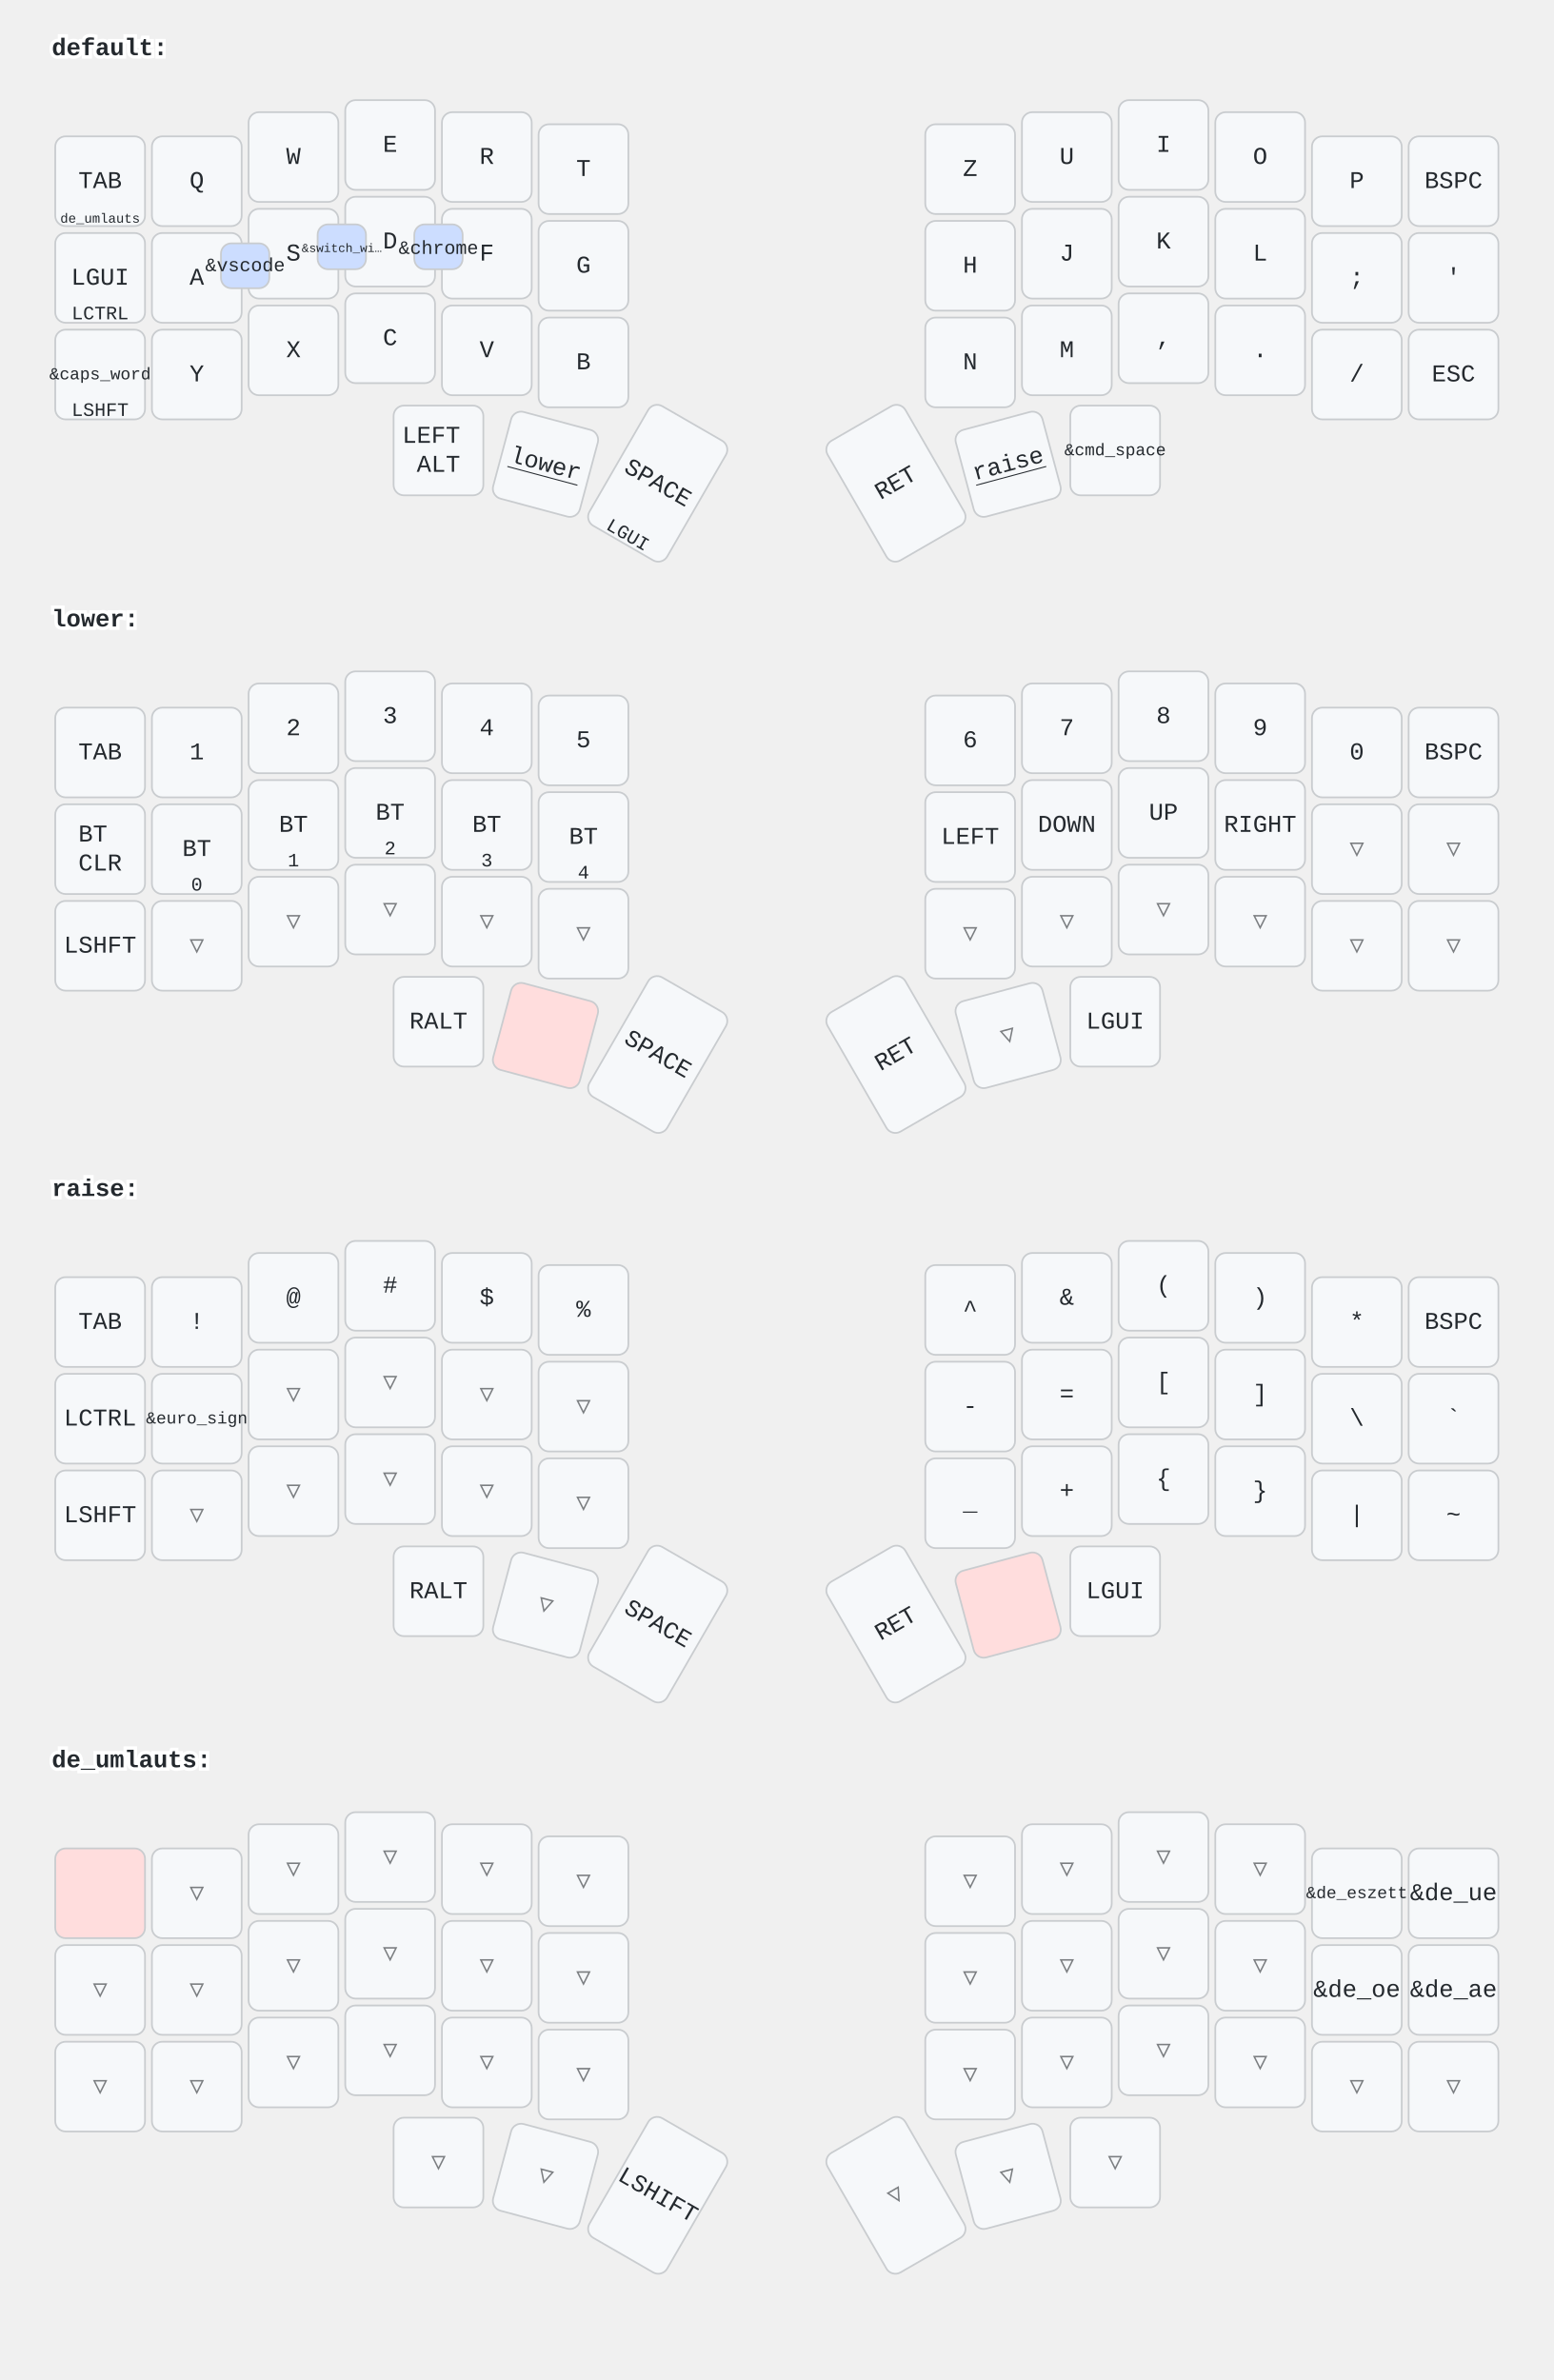
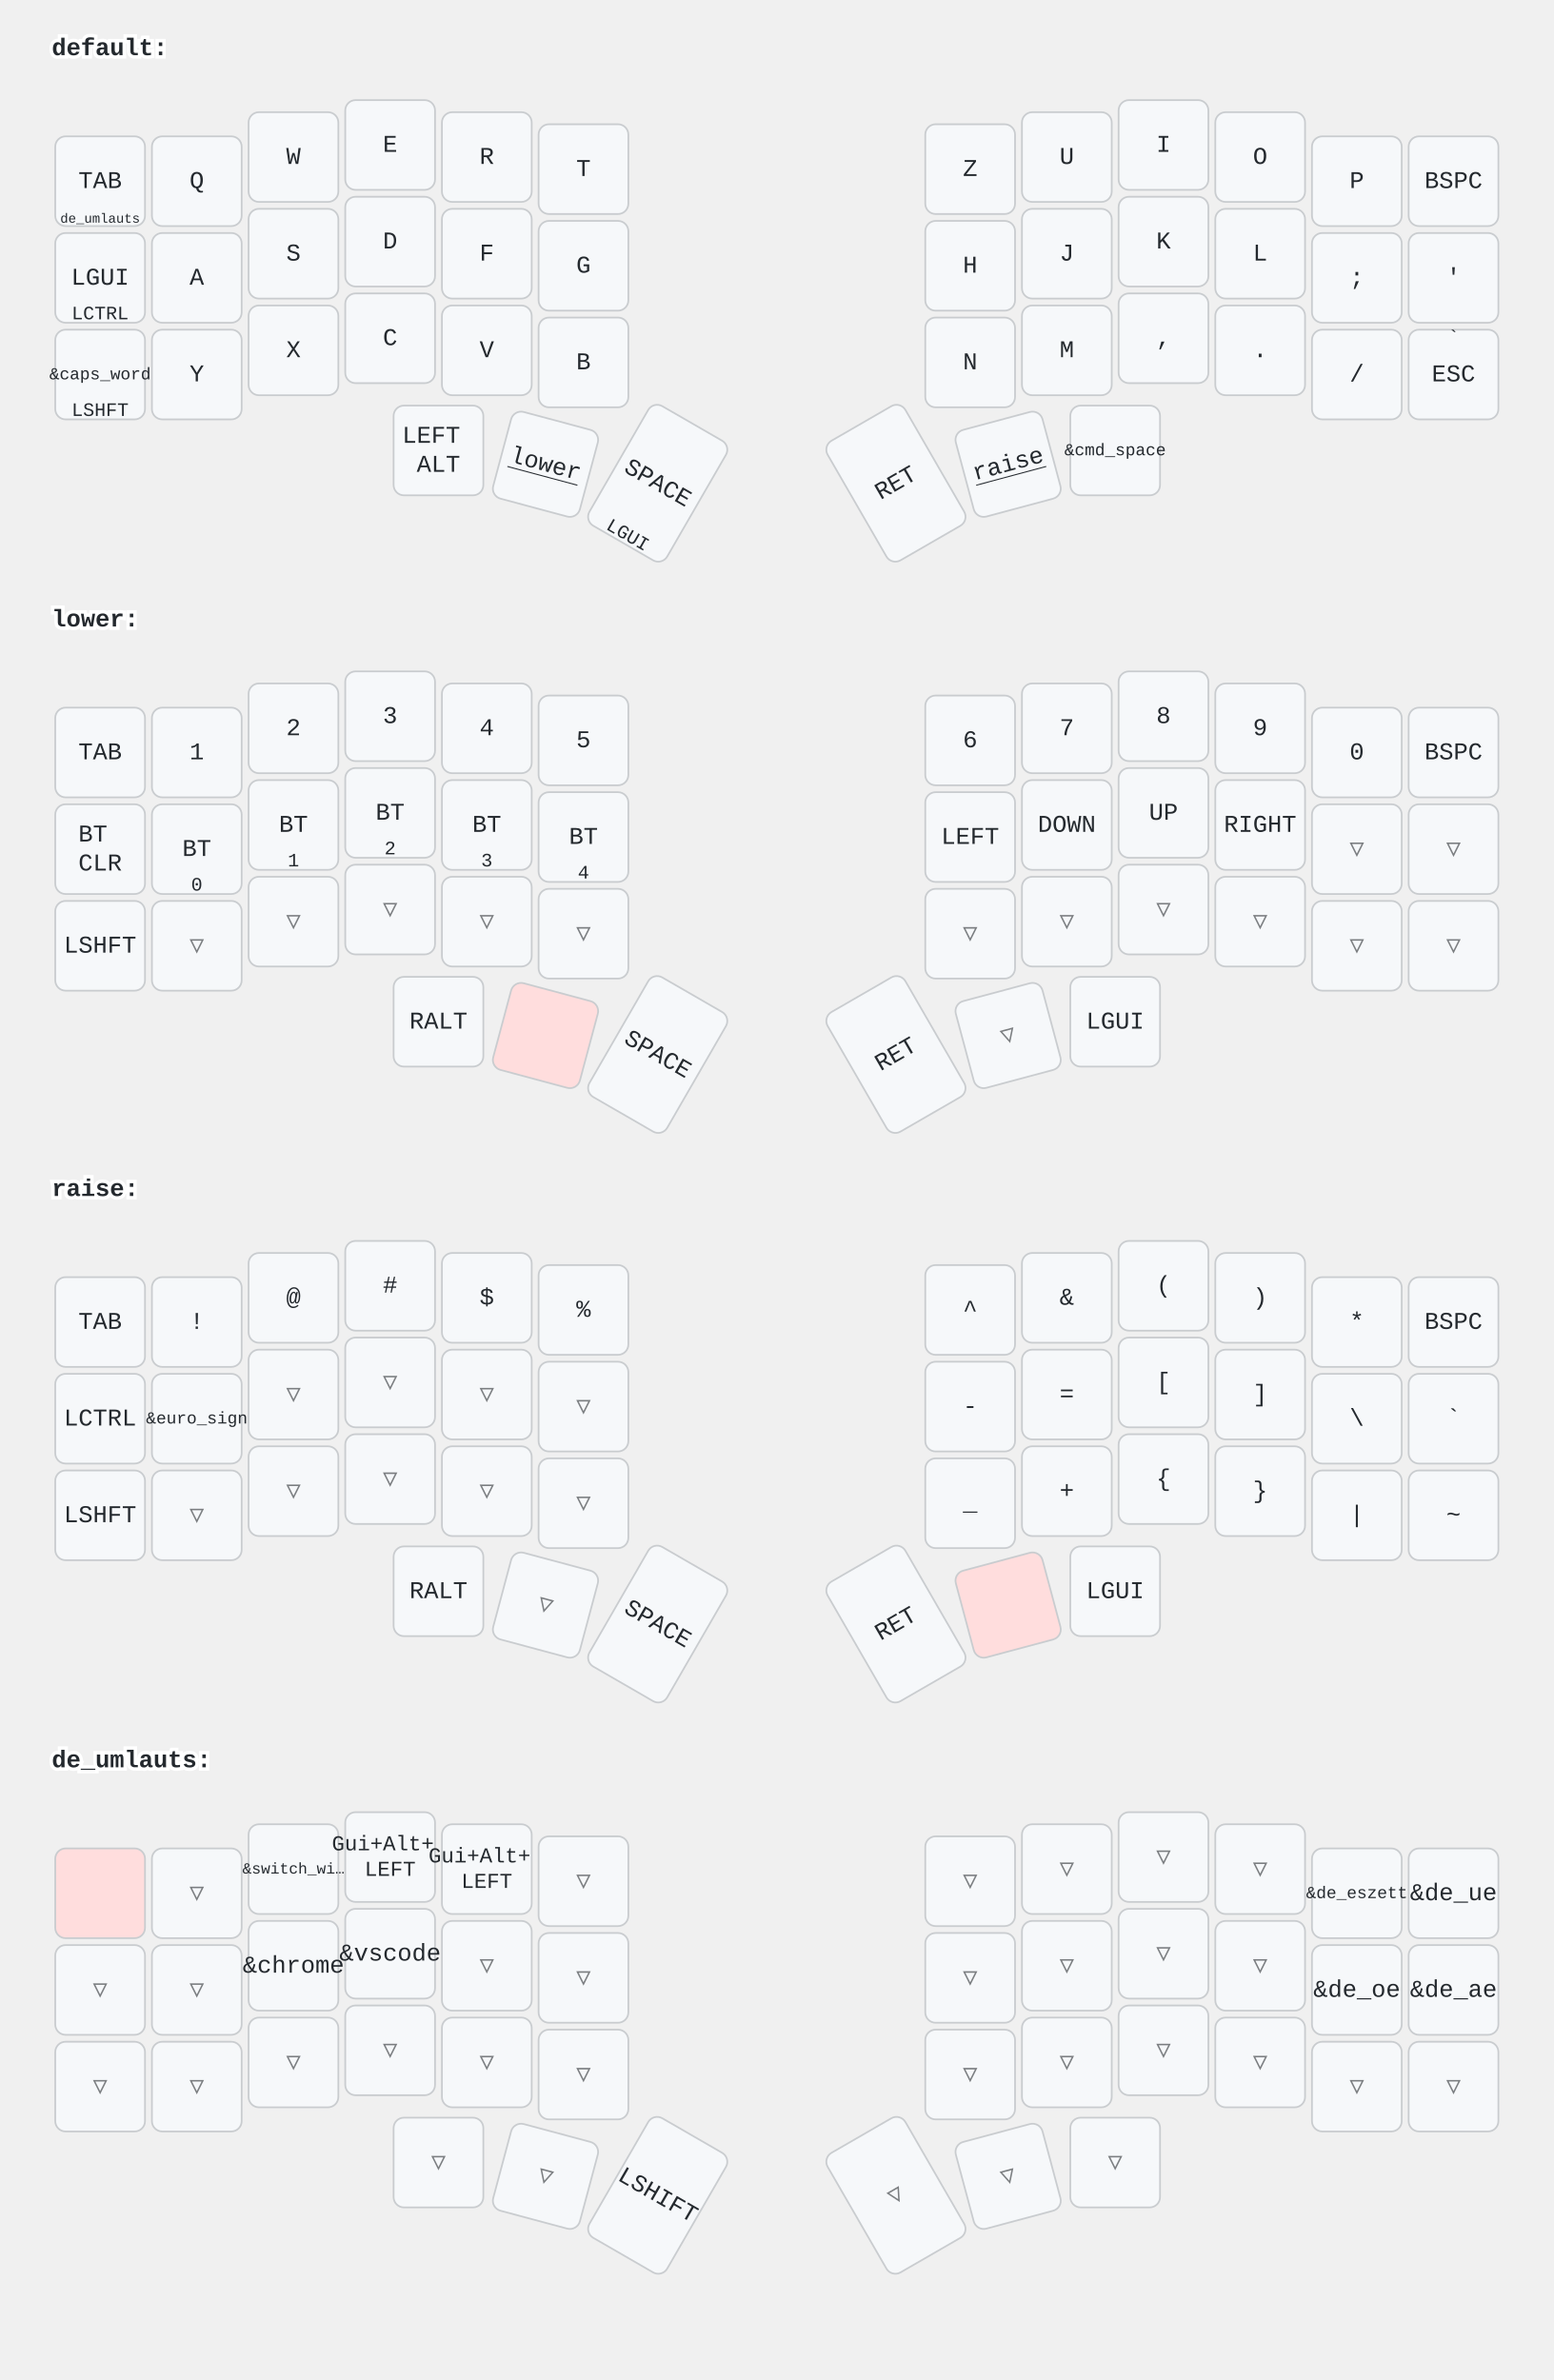
<svg xmlns="http://www.w3.org/2000/svg" width="900" height="1379" viewBox="0 0 900 1379" class="keymap">
  <style>/* inherit to force styles through use tags */
svg path {
    fill: inherit;
}

/* font and background color specifications */
svg.keymap {
    font-family: SFMono-Regular,Consolas,Liberation Mono,Menlo,monospace;
    font-size: 14px;
    font-kerning: normal;
    text-rendering: optimizeLegibility;
    fill: #24292e;
}

/* default key styling */
rect.key {
    fill: #f6f8fa;
}

rect.key, rect.combo {
    stroke: #c9cccf;
    stroke-width: 1;
}

/* default key side styling, only used is draw_key_sides is set */
rect.side {
    filter: brightness(90%);
}

/* color accent for combo boxes */
rect.combo, rect.combo-separate {
    fill: #cdf;
}

/* color accent for held keys */
rect.held, rect.combo.held {
    fill: #fdd;
}

/* color accent for ghost (optional) keys */
rect.ghost, rect.combo.ghost {
    stroke-dasharray: 4, 4;
    stroke-width: 2;
}

text {
    text-anchor: middle;
    dominant-baseline: middle;
}

/* styling for layer labels */
text.label {
    font-weight: bold;
    text-anchor: start;
    stroke: white;
    stroke-width: 4;
    paint-order: stroke;
}

/* styling for optional footer */
text.footer {
    text-anchor: end;
    dominant-baseline: auto;
    stroke: white;
    stroke-width: 4;
    paint-order: stroke;
}

/* styling for combo tap, and key hold/shifted label text */
text.combo, text.hold, text.shifted {
    font-size: 11px;
}

text.hold {
    text-anchor: middle;
    dominant-baseline: auto;
}

text.shifted {
    text-anchor: middle;
    dominant-baseline: hanging;
}

text.layer-activator {
    text-decoration: underline;
}

/* styling for hold/shifted label text in combo box */
text.combo.hold, text.combo.shifted {
    font-size: 8px;
}

/* lighter symbol for transparent keys */
text.trans {
    fill: #7b7e81;
}

/* styling for combo dendrons */
path.combo {
    stroke-width: 1;
    stroke: gray;
    fill: none;
}

/* Start Tabler Icons Cleanup */
/* cannot use height/width with glyphs */
.icon-tabler &gt; path {
    fill: inherit;
    stroke: inherit;
    stroke-width: 2;
}
/* hide tabler's default box */
.icon-tabler &gt; path[stroke="none"][fill="none"] {
    visibility: hidden;
}
/* End Tabler Icons Cleanup */
</style>
  <g transform="translate(30, 0)" class="layer-default">
    <text x="0" y="28" class="label" id="default">default:</text>
    <g transform="translate(0, 56)">
      <g transform="translate(28, 49)" class="key keypos-0">
        <rect rx="6" ry="6" x="-26" y="-26" width="52" height="52" class="key" />
        <text x="0" y="0" class="key tap">TAB</text>
        <a href="#de_umlauts">
          <text x="0" y="24" class="key hold layer-activator">
            <tspan style="font-size: 70%">de_umlauts</tspan>
          </text>
        </a>
      </g>
      <g transform="translate(84, 49)" class="key keypos-1">
        <rect rx="6" ry="6" x="-26" y="-26" width="52" height="52" class="key" />
        <text x="0" y="0" class="key tap">Q</text>
      </g>
      <g transform="translate(140, 35)" class="key keypos-2">
        <rect rx="6" ry="6" x="-26" y="-26" width="52" height="52" class="key" />
        <text x="0" y="0" class="key tap">W</text>
      </g>
      <g transform="translate(196, 28)" class="key keypos-3">
        <rect rx="6" ry="6" x="-26" y="-26" width="52" height="52" class="key" />
        <text x="0" y="0" class="key tap">E</text>
      </g>
      <g transform="translate(252, 35)" class="key keypos-4">
        <rect rx="6" ry="6" x="-26" y="-26" width="52" height="52" class="key" />
        <text x="0" y="0" class="key tap">R</text>
      </g>
      <g transform="translate(308, 42)" class="key keypos-5">
        <rect rx="6" ry="6" x="-26" y="-26" width="52" height="52" class="key" />
        <text x="0" y="0" class="key tap">T</text>
      </g>
      <g transform="translate(532, 42)" class="key keypos-6">
        <rect rx="6" ry="6" x="-26" y="-26" width="52" height="52" class="key" />
        <text x="0" y="0" class="key tap">Z</text>
      </g>
      <g transform="translate(588, 35)" class="key keypos-7">
        <rect rx="6" ry="6" x="-26" y="-26" width="52" height="52" class="key" />
        <text x="0" y="0" class="key tap">U</text>
      </g>
      <g transform="translate(644, 28)" class="key keypos-8">
        <rect rx="6" ry="6" x="-26" y="-26" width="52" height="52" class="key" />
        <text x="0" y="0" class="key tap">I</text>
      </g>
      <g transform="translate(700, 35)" class="key keypos-9">
        <rect rx="6" ry="6" x="-26" y="-26" width="52" height="52" class="key" />
        <text x="0" y="0" class="key tap">O</text>
      </g>
      <g transform="translate(756, 49)" class="key keypos-10">
        <rect rx="6" ry="6" x="-26" y="-26" width="52" height="52" class="key" />
        <text x="0" y="0" class="key tap">P</text>
      </g>
      <g transform="translate(812, 49)" class="key keypos-11">
        <rect rx="6" ry="6" x="-26" y="-26" width="52" height="52" class="key" />
        <text x="0" y="0" class="key tap">BSPC</text>
      </g>
      <g transform="translate(28, 105)" class="key keypos-12">
        <rect rx="6" ry="6" x="-26" y="-26" width="52" height="52" class="key" />
        <text x="0" y="0" class="key tap">LGUI</text>
        <text x="0" y="24" class="key hold">LCTRL</text>
      </g>
      <g transform="translate(84, 105)" class="key keypos-13">
        <rect rx="6" ry="6" x="-26" y="-26" width="52" height="52" class="key" />
        <text x="0" y="0" class="key tap">A</text>
      </g>
      <g transform="translate(140, 91)" class="key keypos-14">
        <rect rx="6" ry="6" x="-26" y="-26" width="52" height="52" class="key" />
        <text x="0" y="0" class="key tap">S</text>
      </g>
      <g transform="translate(196, 84)" class="key keypos-15">
        <rect rx="6" ry="6" x="-26" y="-26" width="52" height="52" class="key" />
        <text x="0" y="0" class="key tap">D</text>
      </g>
      <g transform="translate(252, 91)" class="key keypos-16">
        <rect rx="6" ry="6" x="-26" y="-26" width="52" height="52" class="key" />
        <text x="0" y="0" class="key tap">F</text>
      </g>
      <g transform="translate(308, 98)" class="key keypos-17">
        <rect rx="6" ry="6" x="-26" y="-26" width="52" height="52" class="key" />
        <text x="0" y="0" class="key tap">G</text>
      </g>
      <g transform="translate(532, 98)" class="key keypos-18">
        <rect rx="6" ry="6" x="-26" y="-26" width="52" height="52" class="key" />
        <text x="0" y="0" class="key tap">H</text>
      </g>
      <g transform="translate(588, 91)" class="key keypos-19">
        <rect rx="6" ry="6" x="-26" y="-26" width="52" height="52" class="key" />
        <text x="0" y="0" class="key tap">J</text>
      </g>
      <g transform="translate(644, 84)" class="key keypos-20">
        <rect rx="6" ry="6" x="-26" y="-26" width="52" height="52" class="key" />
        <text x="0" y="0" class="key tap">K</text>
      </g>
      <g transform="translate(700, 91)" class="key keypos-21">
        <rect rx="6" ry="6" x="-26" y="-26" width="52" height="52" class="key" />
        <text x="0" y="0" class="key tap">L</text>
      </g>
      <g transform="translate(756, 105)" class="key keypos-22">
        <rect rx="6" ry="6" x="-26" y="-26" width="52" height="52" class="key" />
        <text x="0" y="0" class="key tap">;</text>
      </g>
      <g transform="translate(812, 105)" class="key keypos-23">
        <rect rx="6" ry="6" x="-26" y="-26" width="52" height="52" class="key" />
        <text x="0" y="0" class="key tap">'</text>
      </g>
      <g transform="translate(28, 161)" class="key keypos-24">
        <rect rx="6" ry="6" x="-26" y="-26" width="52" height="52" class="key" />
        <text x="0" y="0" class="key tap">
          <tspan style="font-size: 70%">&amp;caps_word</tspan>
        </text>
        <text x="0" y="24" class="key hold">LSHFT</text>
      </g>
      <g transform="translate(84, 161)" class="key keypos-25">
        <rect rx="6" ry="6" x="-26" y="-26" width="52" height="52" class="key" />
        <text x="0" y="0" class="key tap">Y</text>
      </g>
      <g transform="translate(140, 147)" class="key keypos-26">
        <rect rx="6" ry="6" x="-26" y="-26" width="52" height="52" class="key" />
        <text x="0" y="0" class="key tap">X</text>
      </g>
      <g transform="translate(196, 140)" class="key keypos-27">
        <rect rx="6" ry="6" x="-26" y="-26" width="52" height="52" class="key" />
        <text x="0" y="0" class="key tap">C</text>
      </g>
      <g transform="translate(252, 147)" class="key keypos-28">
        <rect rx="6" ry="6" x="-26" y="-26" width="52" height="52" class="key" />
        <text x="0" y="0" class="key tap">V</text>
      </g>
      <g transform="translate(308, 154)" class="key keypos-29">
        <rect rx="6" ry="6" x="-26" y="-26" width="52" height="52" class="key" />
        <text x="0" y="0" class="key tap">B</text>
      </g>
      <g transform="translate(532, 154)" class="key keypos-30">
        <rect rx="6" ry="6" x="-26" y="-26" width="52" height="52" class="key" />
        <text x="0" y="0" class="key tap">N</text>
      </g>
      <g transform="translate(588, 147)" class="key keypos-31">
        <rect rx="6" ry="6" x="-26" y="-26" width="52" height="52" class="key" />
        <text x="0" y="0" class="key tap">M</text>
      </g>
      <g transform="translate(644, 140)" class="key keypos-32">
        <rect rx="6" ry="6" x="-26" y="-26" width="52" height="52" class="key" />
        <text x="0" y="0" class="key tap">,</text>
      </g>
      <g transform="translate(700, 147)" class="key keypos-33">
        <rect rx="6" ry="6" x="-26" y="-26" width="52" height="52" class="key" />
        <text x="0" y="0" class="key tap">.</text>
      </g>
      <g transform="translate(756, 161)" class="key keypos-34">
        <rect rx="6" ry="6" x="-26" y="-26" width="52" height="52" class="key" />
        <text x="0" y="0" class="key tap">/</text>
      </g>
      <g transform="translate(812, 161)" class="key keypos-35">
        <rect rx="6" ry="6" x="-26" y="-26" width="52" height="52" class="key" />
        <text x="0" y="0" class="key tap">ESC</text>
+         <text x="0" y="-24" class="key shifted">`</text>
      </g>
      <g transform="translate(224, 205)" class="key keypos-36">
        <rect rx="6" ry="6" x="-26" y="-26" width="52" height="52" class="key" />
        <text x="0" y="0" class="key tap">
          <tspan x="0" dy="-0.6em">LEFT</tspan>
          <tspan x="0" dy="1.2em">ALT</tspan>
        </text>
      </g>
      <g transform="translate(286, 213) rotate(15.0)" class="key keypos-37">
        <rect rx="6" ry="6" x="-26" y="-26" width="52" height="52" class="key" />
        <a href="#lower">
          <text x="0" y="0" class="key tap layer-activator">lower</text>
        </a>
      </g>
      <g transform="translate(351, 224) rotate(30.0)" class="key keypos-38">
        <rect rx="6" ry="6" x="-26" y="-40" width="52" height="80" class="key" />
        <text x="0" y="0" class="key tap">SPACE</text>
        <text x="0" y="38" class="key hold">LGUI</text>
      </g>
      <g transform="translate(489, 224) rotate(-30.0)" class="key keypos-39">
        <rect rx="6" ry="6" x="-26" y="-40" width="52" height="80" class="key" />
        <text x="0" y="0" class="key tap">RET</text>
      </g>
      <g transform="translate(554, 213) rotate(-15.0)" class="key keypos-40">
        <rect rx="6" ry="6" x="-26" y="-26" width="52" height="52" class="key" />
        <a href="#raise">
          <text x="0" y="0" class="key tap layer-activator">raise</text>
        </a>
      </g>
      <g transform="translate(616, 205)" class="key keypos-41">
        <rect rx="6" ry="6" x="-26" y="-26" width="52" height="52" class="key" />
        <text x="0" y="0" class="key tap">
          <tspan style="font-size: 70%">&amp;cmd_space</tspan>
-         </text>
-       </g>
-       <g class="combo combopos-0">
-         <rect rx="6" ry="6" x="98" y="85" width="28" height="26" class="combo" />
-         <text x="112" y="98" class="combo tap">&amp;vscode</text>
-       </g>
-       <g class="combo combopos-1">
-         <rect rx="6" ry="6" x="210" y="74" width="28" height="26" class="combo" />
-         <text x="224" y="88" class="combo tap">&amp;chrome</text>
-       </g>
-       <g class="combo combopos-2">
-         <rect rx="6" ry="6" x="154" y="74" width="28" height="26" class="combo" />
-         <text x="168" y="88" class="combo tap">
-           <tspan style="font-size: 64%">&amp;switch_wi…</tspan>
        </text>
      </g>
    </g>
  </g>
  <g transform="translate(30, 331)" class="layer-lower">
    <text x="0" y="28" class="label" id="lower">lower:</text>
    <g transform="translate(0, 56)">
      <g transform="translate(28, 49)" class="key keypos-0">
        <rect rx="6" ry="6" x="-26" y="-26" width="52" height="52" class="key" />
        <text x="0" y="0" class="key tap">TAB</text>
      </g>
      <g transform="translate(84, 49)" class="key keypos-1">
        <rect rx="6" ry="6" x="-26" y="-26" width="52" height="52" class="key" />
        <text x="0" y="0" class="key tap">1</text>
      </g>
      <g transform="translate(140, 35)" class="key keypos-2">
        <rect rx="6" ry="6" x="-26" y="-26" width="52" height="52" class="key" />
        <text x="0" y="0" class="key tap">2</text>
      </g>
      <g transform="translate(196, 28)" class="key keypos-3">
        <rect rx="6" ry="6" x="-26" y="-26" width="52" height="52" class="key" />
        <text x="0" y="0" class="key tap">3</text>
      </g>
      <g transform="translate(252, 35)" class="key keypos-4">
        <rect rx="6" ry="6" x="-26" y="-26" width="52" height="52" class="key" />
        <text x="0" y="0" class="key tap">4</text>
      </g>
      <g transform="translate(308, 42)" class="key keypos-5">
        <rect rx="6" ry="6" x="-26" y="-26" width="52" height="52" class="key" />
        <text x="0" y="0" class="key tap">5</text>
      </g>
      <g transform="translate(532, 42)" class="key keypos-6">
        <rect rx="6" ry="6" x="-26" y="-26" width="52" height="52" class="key" />
        <text x="0" y="0" class="key tap">6</text>
      </g>
      <g transform="translate(588, 35)" class="key keypos-7">
        <rect rx="6" ry="6" x="-26" y="-26" width="52" height="52" class="key" />
        <text x="0" y="0" class="key tap">7</text>
      </g>
      <g transform="translate(644, 28)" class="key keypos-8">
        <rect rx="6" ry="6" x="-26" y="-26" width="52" height="52" class="key" />
        <text x="0" y="0" class="key tap">8</text>
      </g>
      <g transform="translate(700, 35)" class="key keypos-9">
        <rect rx="6" ry="6" x="-26" y="-26" width="52" height="52" class="key" />
        <text x="0" y="0" class="key tap">9</text>
      </g>
      <g transform="translate(756, 49)" class="key keypos-10">
        <rect rx="6" ry="6" x="-26" y="-26" width="52" height="52" class="key" />
        <text x="0" y="0" class="key tap">0</text>
      </g>
      <g transform="translate(812, 49)" class="key keypos-11">
        <rect rx="6" ry="6" x="-26" y="-26" width="52" height="52" class="key" />
        <text x="0" y="0" class="key tap">BSPC</text>
      </g>
      <g transform="translate(28, 105)" class="key keypos-12">
        <rect rx="6" ry="6" x="-26" y="-26" width="52" height="52" class="key" />
        <text x="0" y="0" class="key tap">
          <tspan x="0" dy="-0.6em">BT</tspan>
          <tspan x="0" dy="1.2em">CLR</tspan>
        </text>
      </g>
      <g transform="translate(84, 105)" class="key keypos-13">
        <rect rx="6" ry="6" x="-26" y="-26" width="52" height="52" class="key" />
        <text x="0" y="0" class="key tap">BT</text>
        <text x="0" y="24" class="key hold">0</text>
      </g>
      <g transform="translate(140, 91)" class="key keypos-14">
        <rect rx="6" ry="6" x="-26" y="-26" width="52" height="52" class="key" />
        <text x="0" y="0" class="key tap">BT</text>
        <text x="0" y="24" class="key hold">1</text>
      </g>
      <g transform="translate(196, 84)" class="key keypos-15">
        <rect rx="6" ry="6" x="-26" y="-26" width="52" height="52" class="key" />
        <text x="0" y="0" class="key tap">BT</text>
        <text x="0" y="24" class="key hold">2</text>
      </g>
      <g transform="translate(252, 91)" class="key keypos-16">
        <rect rx="6" ry="6" x="-26" y="-26" width="52" height="52" class="key" />
        <text x="0" y="0" class="key tap">BT</text>
        <text x="0" y="24" class="key hold">3</text>
      </g>
      <g transform="translate(308, 98)" class="key keypos-17">
        <rect rx="6" ry="6" x="-26" y="-26" width="52" height="52" class="key" />
        <text x="0" y="0" class="key tap">BT</text>
        <text x="0" y="24" class="key hold">4</text>
      </g>
      <g transform="translate(532, 98)" class="key keypos-18">
        <rect rx="6" ry="6" x="-26" y="-26" width="52" height="52" class="key" />
        <text x="0" y="0" class="key tap">LEFT</text>
      </g>
      <g transform="translate(588, 91)" class="key keypos-19">
        <rect rx="6" ry="6" x="-26" y="-26" width="52" height="52" class="key" />
        <text x="0" y="0" class="key tap">DOWN</text>
      </g>
      <g transform="translate(644, 84)" class="key keypos-20">
        <rect rx="6" ry="6" x="-26" y="-26" width="52" height="52" class="key" />
        <text x="0" y="0" class="key tap">UP</text>
      </g>
      <g transform="translate(700, 91)" class="key keypos-21">
        <rect rx="6" ry="6" x="-26" y="-26" width="52" height="52" class="key" />
        <text x="0" y="0" class="key tap">RIGHT</text>
      </g>
      <g transform="translate(756, 105)" class="key trans keypos-22">
        <rect rx="6" ry="6" x="-26" y="-26" width="52" height="52" class="key trans" />
        <text x="0" y="0" class="key trans tap">▽</text>
      </g>
      <g transform="translate(812, 105)" class="key trans keypos-23">
        <rect rx="6" ry="6" x="-26" y="-26" width="52" height="52" class="key trans" />
        <text x="0" y="0" class="key trans tap">▽</text>
      </g>
      <g transform="translate(28, 161)" class="key keypos-24">
        <rect rx="6" ry="6" x="-26" y="-26" width="52" height="52" class="key" />
        <text x="0" y="0" class="key tap">LSHFT</text>
      </g>
      <g transform="translate(84, 161)" class="key trans keypos-25">
        <rect rx="6" ry="6" x="-26" y="-26" width="52" height="52" class="key trans" />
        <text x="0" y="0" class="key trans tap">▽</text>
      </g>
      <g transform="translate(140, 147)" class="key trans keypos-26">
        <rect rx="6" ry="6" x="-26" y="-26" width="52" height="52" class="key trans" />
        <text x="0" y="0" class="key trans tap">▽</text>
      </g>
      <g transform="translate(196, 140)" class="key trans keypos-27">
        <rect rx="6" ry="6" x="-26" y="-26" width="52" height="52" class="key trans" />
        <text x="0" y="0" class="key trans tap">▽</text>
      </g>
      <g transform="translate(252, 147)" class="key trans keypos-28">
        <rect rx="6" ry="6" x="-26" y="-26" width="52" height="52" class="key trans" />
        <text x="0" y="0" class="key trans tap">▽</text>
      </g>
      <g transform="translate(308, 154)" class="key trans keypos-29">
        <rect rx="6" ry="6" x="-26" y="-26" width="52" height="52" class="key trans" />
        <text x="0" y="0" class="key trans tap">▽</text>
      </g>
      <g transform="translate(532, 154)" class="key trans keypos-30">
        <rect rx="6" ry="6" x="-26" y="-26" width="52" height="52" class="key trans" />
        <text x="0" y="0" class="key trans tap">▽</text>
      </g>
      <g transform="translate(588, 147)" class="key trans keypos-31">
        <rect rx="6" ry="6" x="-26" y="-26" width="52" height="52" class="key trans" />
        <text x="0" y="0" class="key trans tap">▽</text>
      </g>
      <g transform="translate(644, 140)" class="key trans keypos-32">
        <rect rx="6" ry="6" x="-26" y="-26" width="52" height="52" class="key trans" />
        <text x="0" y="0" class="key trans tap">▽</text>
      </g>
      <g transform="translate(700, 147)" class="key trans keypos-33">
        <rect rx="6" ry="6" x="-26" y="-26" width="52" height="52" class="key trans" />
        <text x="0" y="0" class="key trans tap">▽</text>
      </g>
      <g transform="translate(756, 161)" class="key trans keypos-34">
        <rect rx="6" ry="6" x="-26" y="-26" width="52" height="52" class="key trans" />
        <text x="0" y="0" class="key trans tap">▽</text>
      </g>
      <g transform="translate(812, 161)" class="key trans keypos-35">
        <rect rx="6" ry="6" x="-26" y="-26" width="52" height="52" class="key trans" />
        <text x="0" y="0" class="key trans tap">▽</text>
      </g>
      <g transform="translate(224, 205)" class="key keypos-36">
        <rect rx="6" ry="6" x="-26" y="-26" width="52" height="52" class="key" />
        <text x="0" y="0" class="key tap">RALT</text>
      </g>
      <g transform="translate(286, 213) rotate(15.0)" class="key held keypos-37">
        <rect rx="6" ry="6" x="-26" y="-26" width="52" height="52" class="key held" />
      </g>
      <g transform="translate(351, 224) rotate(30.0)" class="key keypos-38">
        <rect rx="6" ry="6" x="-26" y="-40" width="52" height="80" class="key" />
        <text x="0" y="0" class="key tap">SPACE</text>
      </g>
      <g transform="translate(489, 224) rotate(-30.0)" class="key keypos-39">
        <rect rx="6" ry="6" x="-26" y="-40" width="52" height="80" class="key" />
        <text x="0" y="0" class="key tap">RET</text>
      </g>
      <g transform="translate(554, 213) rotate(-15.0)" class="key trans keypos-40">
        <rect rx="6" ry="6" x="-26" y="-26" width="52" height="52" class="key trans" />
        <text x="0" y="0" class="key trans tap">▽</text>
      </g>
      <g transform="translate(616, 205)" class="key keypos-41">
        <rect rx="6" ry="6" x="-26" y="-26" width="52" height="52" class="key" />
        <text x="0" y="0" class="key tap">LGUI</text>
      </g>
    </g>
  </g>
  <g transform="translate(30, 661)" class="layer-raise">
    <text x="0" y="28" class="label" id="raise">raise:</text>
    <g transform="translate(0, 56)">
      <g transform="translate(28, 49)" class="key keypos-0">
        <rect rx="6" ry="6" x="-26" y="-26" width="52" height="52" class="key" />
        <text x="0" y="0" class="key tap">TAB</text>
      </g>
      <g transform="translate(84, 49)" class="key keypos-1">
        <rect rx="6" ry="6" x="-26" y="-26" width="52" height="52" class="key" />
        <text x="0" y="0" class="key tap">!</text>
      </g>
      <g transform="translate(140, 35)" class="key keypos-2">
        <rect rx="6" ry="6" x="-26" y="-26" width="52" height="52" class="key" />
        <text x="0" y="0" class="key tap">@</text>
      </g>
      <g transform="translate(196, 28)" class="key keypos-3">
        <rect rx="6" ry="6" x="-26" y="-26" width="52" height="52" class="key" />
        <text x="0" y="0" class="key tap">#</text>
      </g>
      <g transform="translate(252, 35)" class="key keypos-4">
        <rect rx="6" ry="6" x="-26" y="-26" width="52" height="52" class="key" />
        <text x="0" y="0" class="key tap">$</text>
      </g>
      <g transform="translate(308, 42)" class="key keypos-5">
        <rect rx="6" ry="6" x="-26" y="-26" width="52" height="52" class="key" />
        <text x="0" y="0" class="key tap">%</text>
      </g>
      <g transform="translate(532, 42)" class="key keypos-6">
        <rect rx="6" ry="6" x="-26" y="-26" width="52" height="52" class="key" />
        <text x="0" y="0" class="key tap">^</text>
      </g>
      <g transform="translate(588, 35)" class="key keypos-7">
        <rect rx="6" ry="6" x="-26" y="-26" width="52" height="52" class="key" />
        <text x="0" y="0" class="key tap">&amp;</text>
      </g>
      <g transform="translate(644, 28)" class="key keypos-8">
        <rect rx="6" ry="6" x="-26" y="-26" width="52" height="52" class="key" />
        <text x="0" y="0" class="key tap">(</text>
      </g>
      <g transform="translate(700, 35)" class="key keypos-9">
        <rect rx="6" ry="6" x="-26" y="-26" width="52" height="52" class="key" />
        <text x="0" y="0" class="key tap">)</text>
      </g>
      <g transform="translate(756, 49)" class="key keypos-10">
        <rect rx="6" ry="6" x="-26" y="-26" width="52" height="52" class="key" />
        <text x="0" y="0" class="key tap">*</text>
      </g>
      <g transform="translate(812, 49)" class="key keypos-11">
        <rect rx="6" ry="6" x="-26" y="-26" width="52" height="52" class="key" />
        <text x="0" y="0" class="key tap">BSPC</text>
      </g>
      <g transform="translate(28, 105)" class="key keypos-12">
        <rect rx="6" ry="6" x="-26" y="-26" width="52" height="52" class="key" />
        <text x="0" y="0" class="key tap">LCTRL</text>
      </g>
      <g transform="translate(84, 105)" class="key keypos-13">
        <rect rx="6" ry="6" x="-26" y="-26" width="52" height="52" class="key" />
        <text x="0" y="0" class="key tap">
          <tspan style="font-size: 70%">&amp;euro_sign</tspan>
        </text>
      </g>
      <g transform="translate(140, 91)" class="key trans keypos-14">
        <rect rx="6" ry="6" x="-26" y="-26" width="52" height="52" class="key trans" />
        <text x="0" y="0" class="key trans tap">▽</text>
      </g>
      <g transform="translate(196, 84)" class="key trans keypos-15">
        <rect rx="6" ry="6" x="-26" y="-26" width="52" height="52" class="key trans" />
        <text x="0" y="0" class="key trans tap">▽</text>
      </g>
      <g transform="translate(252, 91)" class="key trans keypos-16">
        <rect rx="6" ry="6" x="-26" y="-26" width="52" height="52" class="key trans" />
        <text x="0" y="0" class="key trans tap">▽</text>
      </g>
      <g transform="translate(308, 98)" class="key trans keypos-17">
        <rect rx="6" ry="6" x="-26" y="-26" width="52" height="52" class="key trans" />
        <text x="0" y="0" class="key trans tap">▽</text>
      </g>
      <g transform="translate(532, 98)" class="key keypos-18">
        <rect rx="6" ry="6" x="-26" y="-26" width="52" height="52" class="key" />
        <text x="0" y="0" class="key tap">-</text>
      </g>
      <g transform="translate(588, 91)" class="key keypos-19">
        <rect rx="6" ry="6" x="-26" y="-26" width="52" height="52" class="key" />
        <text x="0" y="0" class="key tap">=</text>
      </g>
      <g transform="translate(644, 84)" class="key keypos-20">
        <rect rx="6" ry="6" x="-26" y="-26" width="52" height="52" class="key" />
        <text x="0" y="0" class="key tap">[</text>
      </g>
      <g transform="translate(700, 91)" class="key keypos-21">
        <rect rx="6" ry="6" x="-26" y="-26" width="52" height="52" class="key" />
        <text x="0" y="0" class="key tap">]</text>
      </g>
      <g transform="translate(756, 105)" class="key keypos-22">
        <rect rx="6" ry="6" x="-26" y="-26" width="52" height="52" class="key" />
        <text x="0" y="0" class="key tap">\</text>
      </g>
      <g transform="translate(812, 105)" class="key keypos-23">
        <rect rx="6" ry="6" x="-26" y="-26" width="52" height="52" class="key" />
        <text x="0" y="0" class="key tap">`</text>
      </g>
      <g transform="translate(28, 161)" class="key keypos-24">
        <rect rx="6" ry="6" x="-26" y="-26" width="52" height="52" class="key" />
        <text x="0" y="0" class="key tap">LSHFT</text>
      </g>
      <g transform="translate(84, 161)" class="key trans keypos-25">
        <rect rx="6" ry="6" x="-26" y="-26" width="52" height="52" class="key trans" />
        <text x="0" y="0" class="key trans tap">▽</text>
      </g>
      <g transform="translate(140, 147)" class="key trans keypos-26">
        <rect rx="6" ry="6" x="-26" y="-26" width="52" height="52" class="key trans" />
        <text x="0" y="0" class="key trans tap">▽</text>
      </g>
      <g transform="translate(196, 140)" class="key trans keypos-27">
        <rect rx="6" ry="6" x="-26" y="-26" width="52" height="52" class="key trans" />
        <text x="0" y="0" class="key trans tap">▽</text>
      </g>
      <g transform="translate(252, 147)" class="key trans keypos-28">
        <rect rx="6" ry="6" x="-26" y="-26" width="52" height="52" class="key trans" />
        <text x="0" y="0" class="key trans tap">▽</text>
      </g>
      <g transform="translate(308, 154)" class="key trans keypos-29">
        <rect rx="6" ry="6" x="-26" y="-26" width="52" height="52" class="key trans" />
        <text x="0" y="0" class="key trans tap">▽</text>
      </g>
      <g transform="translate(532, 154)" class="key keypos-30">
        <rect rx="6" ry="6" x="-26" y="-26" width="52" height="52" class="key" />
        <text x="0" y="0" class="key tap">_</text>
      </g>
      <g transform="translate(588, 147)" class="key keypos-31">
        <rect rx="6" ry="6" x="-26" y="-26" width="52" height="52" class="key" />
        <text x="0" y="0" class="key tap">+</text>
      </g>
      <g transform="translate(644, 140)" class="key keypos-32">
        <rect rx="6" ry="6" x="-26" y="-26" width="52" height="52" class="key" />
        <text x="0" y="0" class="key tap">{</text>
      </g>
      <g transform="translate(700, 147)" class="key keypos-33">
        <rect rx="6" ry="6" x="-26" y="-26" width="52" height="52" class="key" />
        <text x="0" y="0" class="key tap">}</text>
      </g>
      <g transform="translate(756, 161)" class="key keypos-34">
        <rect rx="6" ry="6" x="-26" y="-26" width="52" height="52" class="key" />
        <text x="0" y="0" class="key tap">|</text>
      </g>
      <g transform="translate(812, 161)" class="key keypos-35">
        <rect rx="6" ry="6" x="-26" y="-26" width="52" height="52" class="key" />
        <text x="0" y="0" class="key tap">~</text>
      </g>
      <g transform="translate(224, 205)" class="key keypos-36">
        <rect rx="6" ry="6" x="-26" y="-26" width="52" height="52" class="key" />
        <text x="0" y="0" class="key tap">RALT</text>
      </g>
      <g transform="translate(286, 213) rotate(15.0)" class="key trans keypos-37">
        <rect rx="6" ry="6" x="-26" y="-26" width="52" height="52" class="key trans" />
        <text x="0" y="0" class="key trans tap">▽</text>
      </g>
      <g transform="translate(351, 224) rotate(30.0)" class="key keypos-38">
        <rect rx="6" ry="6" x="-26" y="-40" width="52" height="80" class="key" />
        <text x="0" y="0" class="key tap">SPACE</text>
      </g>
      <g transform="translate(489, 224) rotate(-30.0)" class="key keypos-39">
        <rect rx="6" ry="6" x="-26" y="-40" width="52" height="80" class="key" />
        <text x="0" y="0" class="key tap">RET</text>
      </g>
      <g transform="translate(554, 213) rotate(-15.0)" class="key held keypos-40">
        <rect rx="6" ry="6" x="-26" y="-26" width="52" height="52" class="key held" />
      </g>
      <g transform="translate(616, 205)" class="key keypos-41">
        <rect rx="6" ry="6" x="-26" y="-26" width="52" height="52" class="key" />
        <text x="0" y="0" class="key tap">LGUI</text>
      </g>
    </g>
  </g>
  <g transform="translate(30, 992)" class="layer-de_umlauts">
    <text x="0" y="28" class="label" id="de_umlauts">de_umlauts:</text>
    <g transform="translate(0, 56)">
      <g transform="translate(28, 49)" class="key held keypos-0">
        <rect rx="6" ry="6" x="-26" y="-26" width="52" height="52" class="key held" />
      </g>
      <g transform="translate(84, 49)" class="key trans keypos-1">
        <rect rx="6" ry="6" x="-26" y="-26" width="52" height="52" class="key trans" />
        <text x="0" y="0" class="key trans tap">▽</text>
      </g>
-       <g transform="translate(140, 35)" class="key trans keypos-2">
-         <rect rx="6" ry="6" x="-26" y="-26" width="52" height="52" class="key trans" />
-         <text x="0" y="0" class="key trans tap">▽</text>
-       </g>
-       <g transform="translate(196, 28)" class="key trans keypos-3">
-         <rect rx="6" ry="6" x="-26" y="-26" width="52" height="52" class="key trans" />
-         <text x="0" y="0" class="key trans tap">▽</text>
-       </g>
-       <g transform="translate(252, 35)" class="key trans keypos-4">
-         <rect rx="6" ry="6" x="-26" y="-26" width="52" height="52" class="key trans" />
-         <text x="0" y="0" class="key trans tap">▽</text>
+       <g transform="translate(140, 35)" class="key keypos-2">
+         <rect rx="6" ry="6" x="-26" y="-26" width="52" height="52" class="key" />
+         <text x="0" y="0" class="key tap">
+           <tspan style="font-size: 64%">&amp;switch_wi…</tspan>
+         </text>
+       </g>
+       <g transform="translate(196, 28)" class="key keypos-3">
+         <rect rx="6" ry="6" x="-26" y="-26" width="52" height="52" class="key" />
+         <text x="0" y="0" class="key tap">
+           <tspan x="0" dy="-0.6em" style="font-size: 88%">Gui+Alt+</tspan>
+           <tspan x="0" dy="1.2em" style="font-size: 88%">LEFT</tspan>
+         </text>
+       </g>
+       <g transform="translate(252, 35)" class="key keypos-4">
+         <rect rx="6" ry="6" x="-26" y="-26" width="52" height="52" class="key" />
+         <text x="0" y="0" class="key tap">
+           <tspan x="0" dy="-0.6em" style="font-size: 88%">Gui+Alt+</tspan>
+           <tspan x="0" dy="1.2em" style="font-size: 88%">LEFT</tspan>
+         </text>
      </g>
      <g transform="translate(308, 42)" class="key trans keypos-5">
        <rect rx="6" ry="6" x="-26" y="-26" width="52" height="52" class="key trans" />
        <text x="0" y="0" class="key trans tap">▽</text>
      </g>
      <g transform="translate(532, 42)" class="key trans keypos-6">
        <rect rx="6" ry="6" x="-26" y="-26" width="52" height="52" class="key trans" />
        <text x="0" y="0" class="key trans tap">▽</text>
      </g>
      <g transform="translate(588, 35)" class="key trans keypos-7">
        <rect rx="6" ry="6" x="-26" y="-26" width="52" height="52" class="key trans" />
        <text x="0" y="0" class="key trans tap">▽</text>
      </g>
      <g transform="translate(644, 28)" class="key trans keypos-8">
        <rect rx="6" ry="6" x="-26" y="-26" width="52" height="52" class="key trans" />
        <text x="0" y="0" class="key trans tap">▽</text>
      </g>
      <g transform="translate(700, 35)" class="key trans keypos-9">
        <rect rx="6" ry="6" x="-26" y="-26" width="52" height="52" class="key trans" />
        <text x="0" y="0" class="key trans tap">▽</text>
      </g>
      <g transform="translate(756, 49)" class="key keypos-10">
        <rect rx="6" ry="6" x="-26" y="-26" width="52" height="52" class="key" />
        <text x="0" y="0" class="key tap">
          <tspan style="font-size: 70%">&amp;de_eszett</tspan>
        </text>
      </g>
      <g transform="translate(812, 49)" class="key keypos-11">
        <rect rx="6" ry="6" x="-26" y="-26" width="52" height="52" class="key" />
        <text x="0" y="0" class="key tap">&amp;de_ue</text>
      </g>
      <g transform="translate(28, 105)" class="key trans keypos-12">
        <rect rx="6" ry="6" x="-26" y="-26" width="52" height="52" class="key trans" />
        <text x="0" y="0" class="key trans tap">▽</text>
      </g>
      <g transform="translate(84, 105)" class="key trans keypos-13">
        <rect rx="6" ry="6" x="-26" y="-26" width="52" height="52" class="key trans" />
        <text x="0" y="0" class="key trans tap">▽</text>
      </g>
-       <g transform="translate(140, 91)" class="key trans keypos-14">
-         <rect rx="6" ry="6" x="-26" y="-26" width="52" height="52" class="key trans" />
-         <text x="0" y="0" class="key trans tap">▽</text>
-       </g>
-       <g transform="translate(196, 84)" class="key trans keypos-15">
-         <rect rx="6" ry="6" x="-26" y="-26" width="52" height="52" class="key trans" />
-         <text x="0" y="0" class="key trans tap">▽</text>
+       <g transform="translate(140, 91)" class="key keypos-14">
+         <rect rx="6" ry="6" x="-26" y="-26" width="52" height="52" class="key" />
+         <text x="0" y="0" class="key tap">&amp;chrome</text>
+       </g>
+       <g transform="translate(196, 84)" class="key keypos-15">
+         <rect rx="6" ry="6" x="-26" y="-26" width="52" height="52" class="key" />
+         <text x="0" y="0" class="key tap">&amp;vscode</text>
      </g>
      <g transform="translate(252, 91)" class="key trans keypos-16">
        <rect rx="6" ry="6" x="-26" y="-26" width="52" height="52" class="key trans" />
        <text x="0" y="0" class="key trans tap">▽</text>
      </g>
      <g transform="translate(308, 98)" class="key trans keypos-17">
        <rect rx="6" ry="6" x="-26" y="-26" width="52" height="52" class="key trans" />
        <text x="0" y="0" class="key trans tap">▽</text>
      </g>
      <g transform="translate(532, 98)" class="key trans keypos-18">
        <rect rx="6" ry="6" x="-26" y="-26" width="52" height="52" class="key trans" />
        <text x="0" y="0" class="key trans tap">▽</text>
      </g>
      <g transform="translate(588, 91)" class="key trans keypos-19">
        <rect rx="6" ry="6" x="-26" y="-26" width="52" height="52" class="key trans" />
        <text x="0" y="0" class="key trans tap">▽</text>
      </g>
      <g transform="translate(644, 84)" class="key trans keypos-20">
        <rect rx="6" ry="6" x="-26" y="-26" width="52" height="52" class="key trans" />
        <text x="0" y="0" class="key trans tap">▽</text>
      </g>
      <g transform="translate(700, 91)" class="key trans keypos-21">
        <rect rx="6" ry="6" x="-26" y="-26" width="52" height="52" class="key trans" />
        <text x="0" y="0" class="key trans tap">▽</text>
      </g>
      <g transform="translate(756, 105)" class="key keypos-22">
        <rect rx="6" ry="6" x="-26" y="-26" width="52" height="52" class="key" />
        <text x="0" y="0" class="key tap">&amp;de_oe</text>
      </g>
      <g transform="translate(812, 105)" class="key keypos-23">
        <rect rx="6" ry="6" x="-26" y="-26" width="52" height="52" class="key" />
        <text x="0" y="0" class="key tap">&amp;de_ae</text>
      </g>
      <g transform="translate(28, 161)" class="key trans keypos-24">
        <rect rx="6" ry="6" x="-26" y="-26" width="52" height="52" class="key trans" />
        <text x="0" y="0" class="key trans tap">▽</text>
      </g>
      <g transform="translate(84, 161)" class="key trans keypos-25">
        <rect rx="6" ry="6" x="-26" y="-26" width="52" height="52" class="key trans" />
        <text x="0" y="0" class="key trans tap">▽</text>
      </g>
      <g transform="translate(140, 147)" class="key trans keypos-26">
        <rect rx="6" ry="6" x="-26" y="-26" width="52" height="52" class="key trans" />
        <text x="0" y="0" class="key trans tap">▽</text>
      </g>
      <g transform="translate(196, 140)" class="key trans keypos-27">
        <rect rx="6" ry="6" x="-26" y="-26" width="52" height="52" class="key trans" />
        <text x="0" y="0" class="key trans tap">▽</text>
      </g>
      <g transform="translate(252, 147)" class="key trans keypos-28">
        <rect rx="6" ry="6" x="-26" y="-26" width="52" height="52" class="key trans" />
        <text x="0" y="0" class="key trans tap">▽</text>
      </g>
      <g transform="translate(308, 154)" class="key trans keypos-29">
        <rect rx="6" ry="6" x="-26" y="-26" width="52" height="52" class="key trans" />
        <text x="0" y="0" class="key trans tap">▽</text>
      </g>
      <g transform="translate(532, 154)" class="key trans keypos-30">
        <rect rx="6" ry="6" x="-26" y="-26" width="52" height="52" class="key trans" />
        <text x="0" y="0" class="key trans tap">▽</text>
      </g>
      <g transform="translate(588, 147)" class="key trans keypos-31">
        <rect rx="6" ry="6" x="-26" y="-26" width="52" height="52" class="key trans" />
        <text x="0" y="0" class="key trans tap">▽</text>
      </g>
      <g transform="translate(644, 140)" class="key trans keypos-32">
        <rect rx="6" ry="6" x="-26" y="-26" width="52" height="52" class="key trans" />
        <text x="0" y="0" class="key trans tap">▽</text>
      </g>
      <g transform="translate(700, 147)" class="key trans keypos-33">
        <rect rx="6" ry="6" x="-26" y="-26" width="52" height="52" class="key trans" />
        <text x="0" y="0" class="key trans tap">▽</text>
      </g>
      <g transform="translate(756, 161)" class="key trans keypos-34">
        <rect rx="6" ry="6" x="-26" y="-26" width="52" height="52" class="key trans" />
        <text x="0" y="0" class="key trans tap">▽</text>
      </g>
      <g transform="translate(812, 161)" class="key trans keypos-35">
        <rect rx="6" ry="6" x="-26" y="-26" width="52" height="52" class="key trans" />
        <text x="0" y="0" class="key trans tap">▽</text>
      </g>
      <g transform="translate(224, 205)" class="key trans keypos-36">
        <rect rx="6" ry="6" x="-26" y="-26" width="52" height="52" class="key trans" />
        <text x="0" y="0" class="key trans tap">▽</text>
      </g>
      <g transform="translate(286, 213) rotate(15.0)" class="key trans keypos-37">
        <rect rx="6" ry="6" x="-26" y="-26" width="52" height="52" class="key trans" />
        <text x="0" y="0" class="key trans tap">▽</text>
      </g>
      <g transform="translate(351, 224) rotate(30.0)" class="key keypos-38">
        <rect rx="6" ry="6" x="-26" y="-40" width="52" height="80" class="key" />
        <text x="0" y="0" class="key tap">LSHIFT</text>
      </g>
      <g transform="translate(489, 224) rotate(-30.0)" class="key trans keypos-39">
        <rect rx="6" ry="6" x="-26" y="-40" width="52" height="80" class="key trans" />
        <text x="0" y="0" class="key trans tap">▽</text>
      </g>
      <g transform="translate(554, 213) rotate(-15.0)" class="key trans keypos-40">
        <rect rx="6" ry="6" x="-26" y="-26" width="52" height="52" class="key trans" />
        <text x="0" y="0" class="key trans tap">▽</text>
      </g>
      <g transform="translate(616, 205)" class="key trans keypos-41">
        <rect rx="6" ry="6" x="-26" y="-26" width="52" height="52" class="key trans" />
        <text x="0" y="0" class="key trans tap">▽</text>
      </g>
    </g>
  </g>
</svg>
